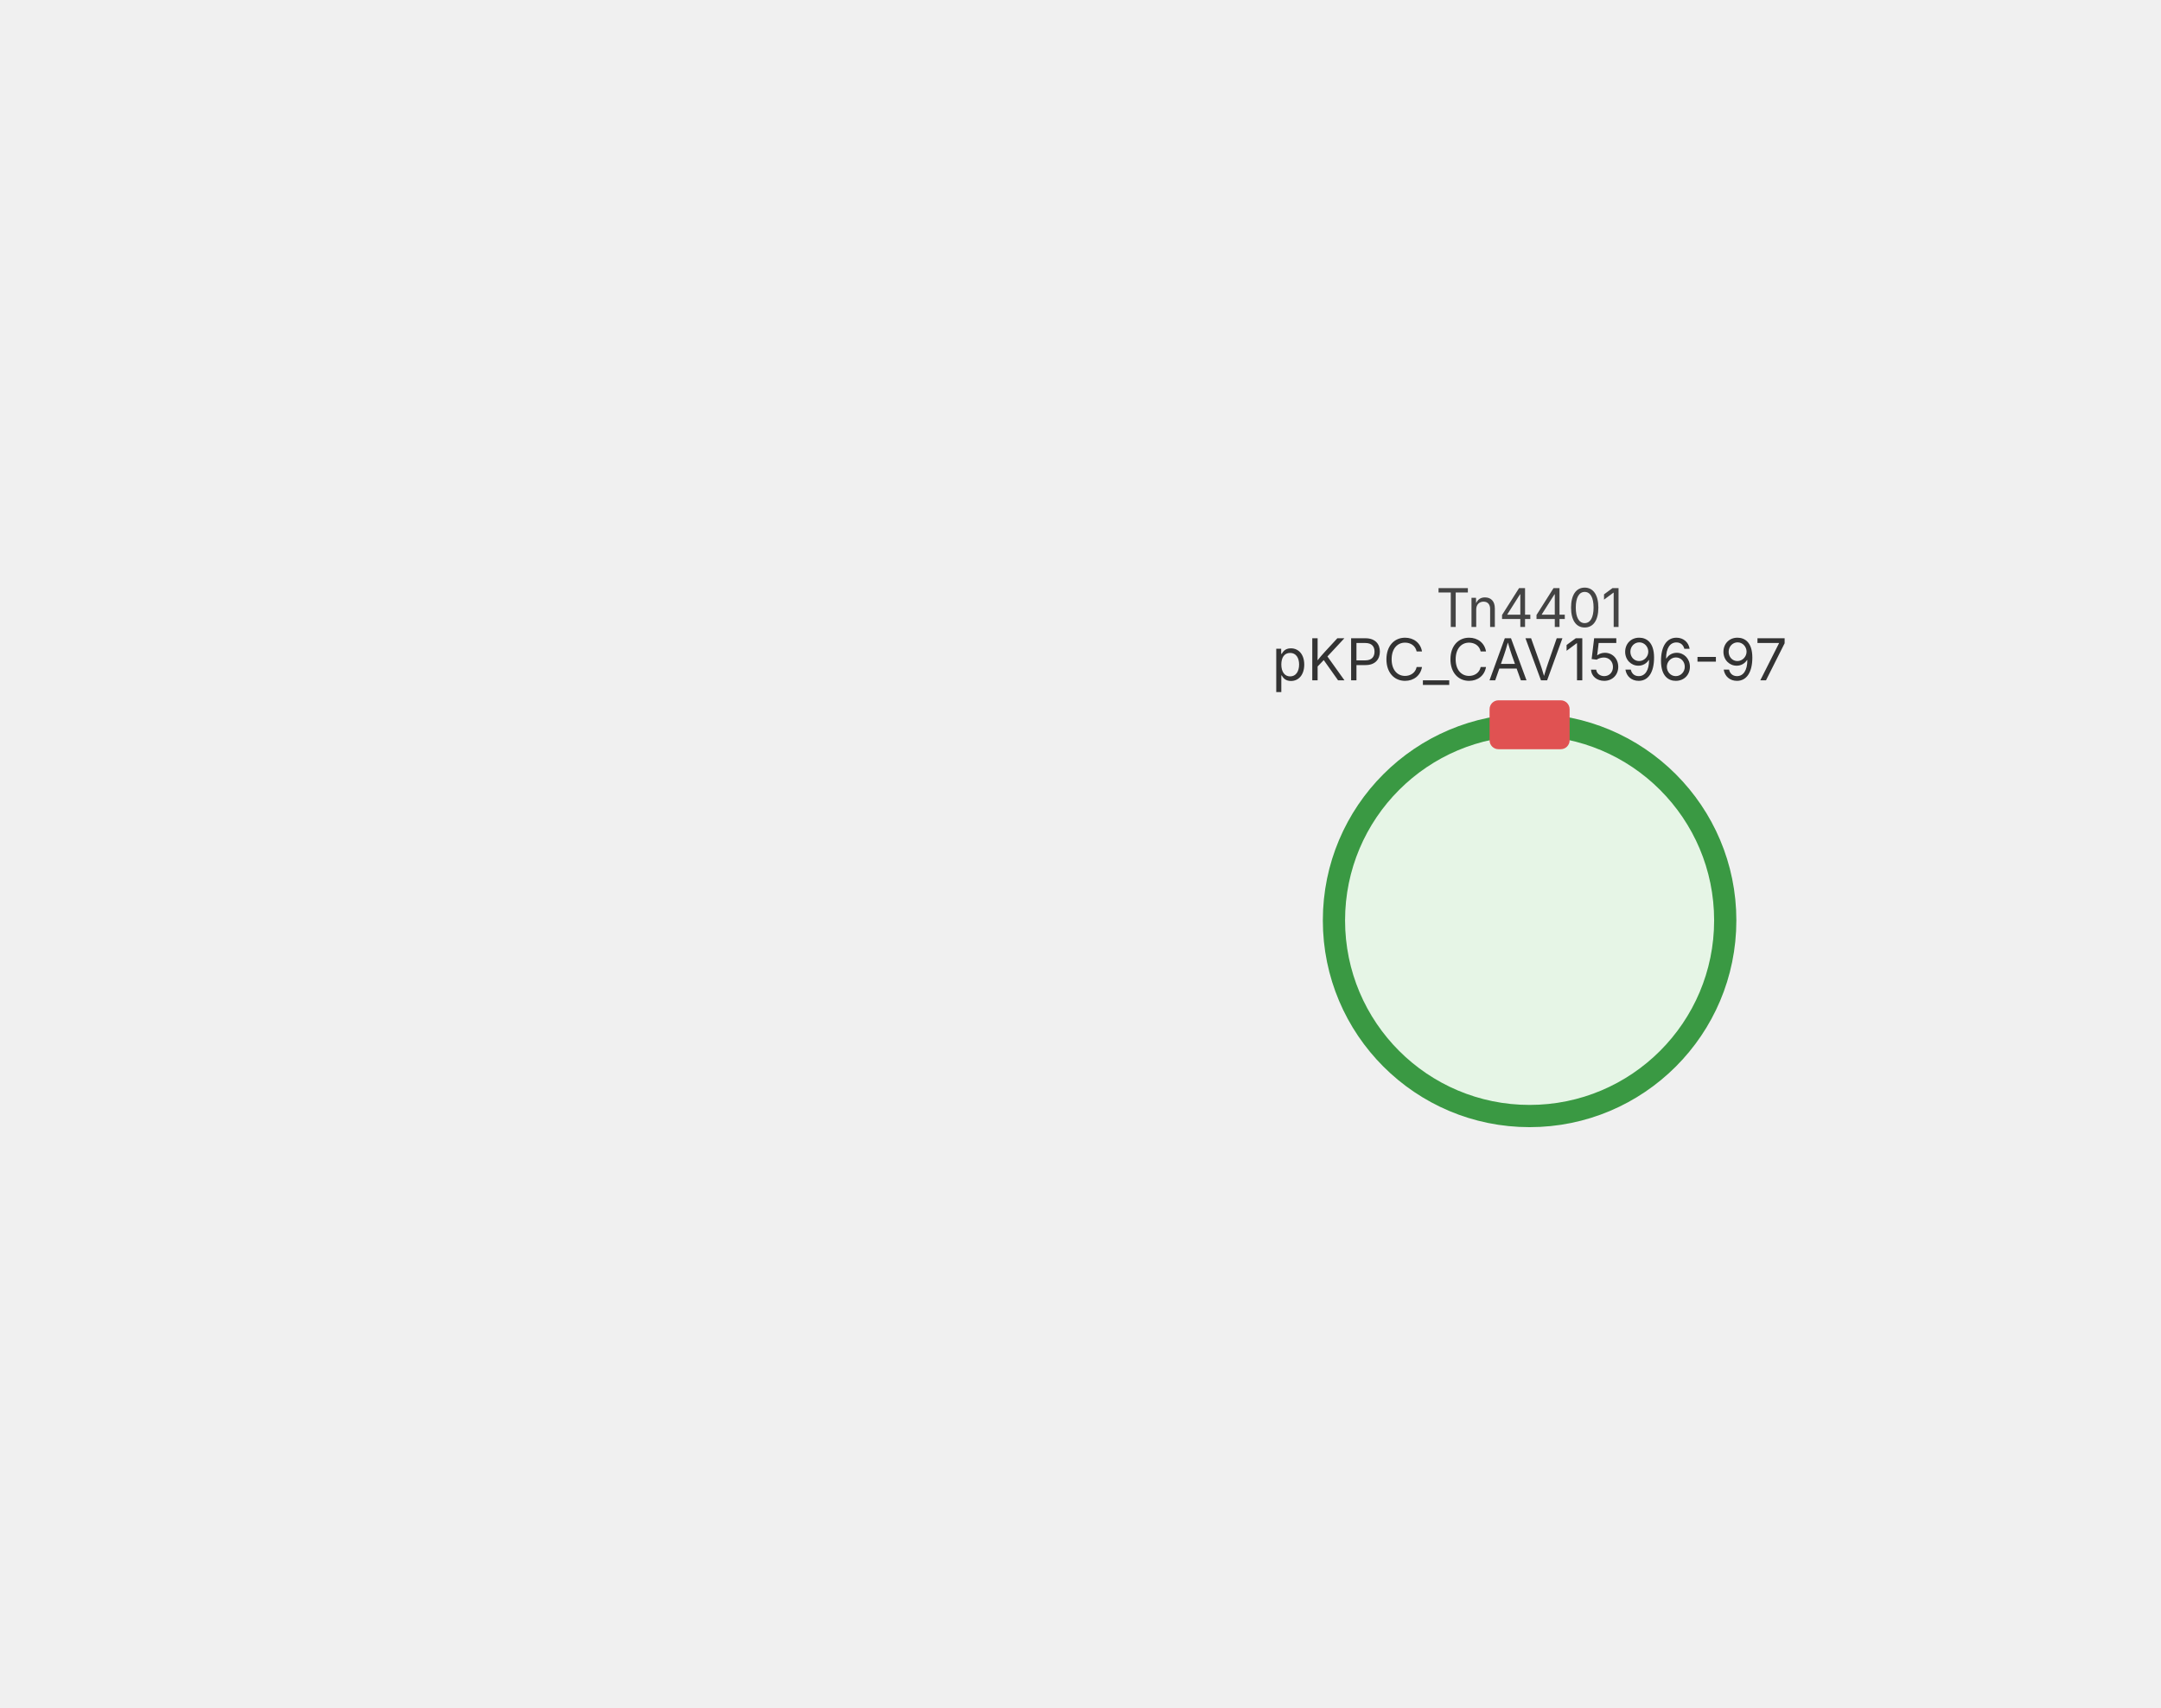
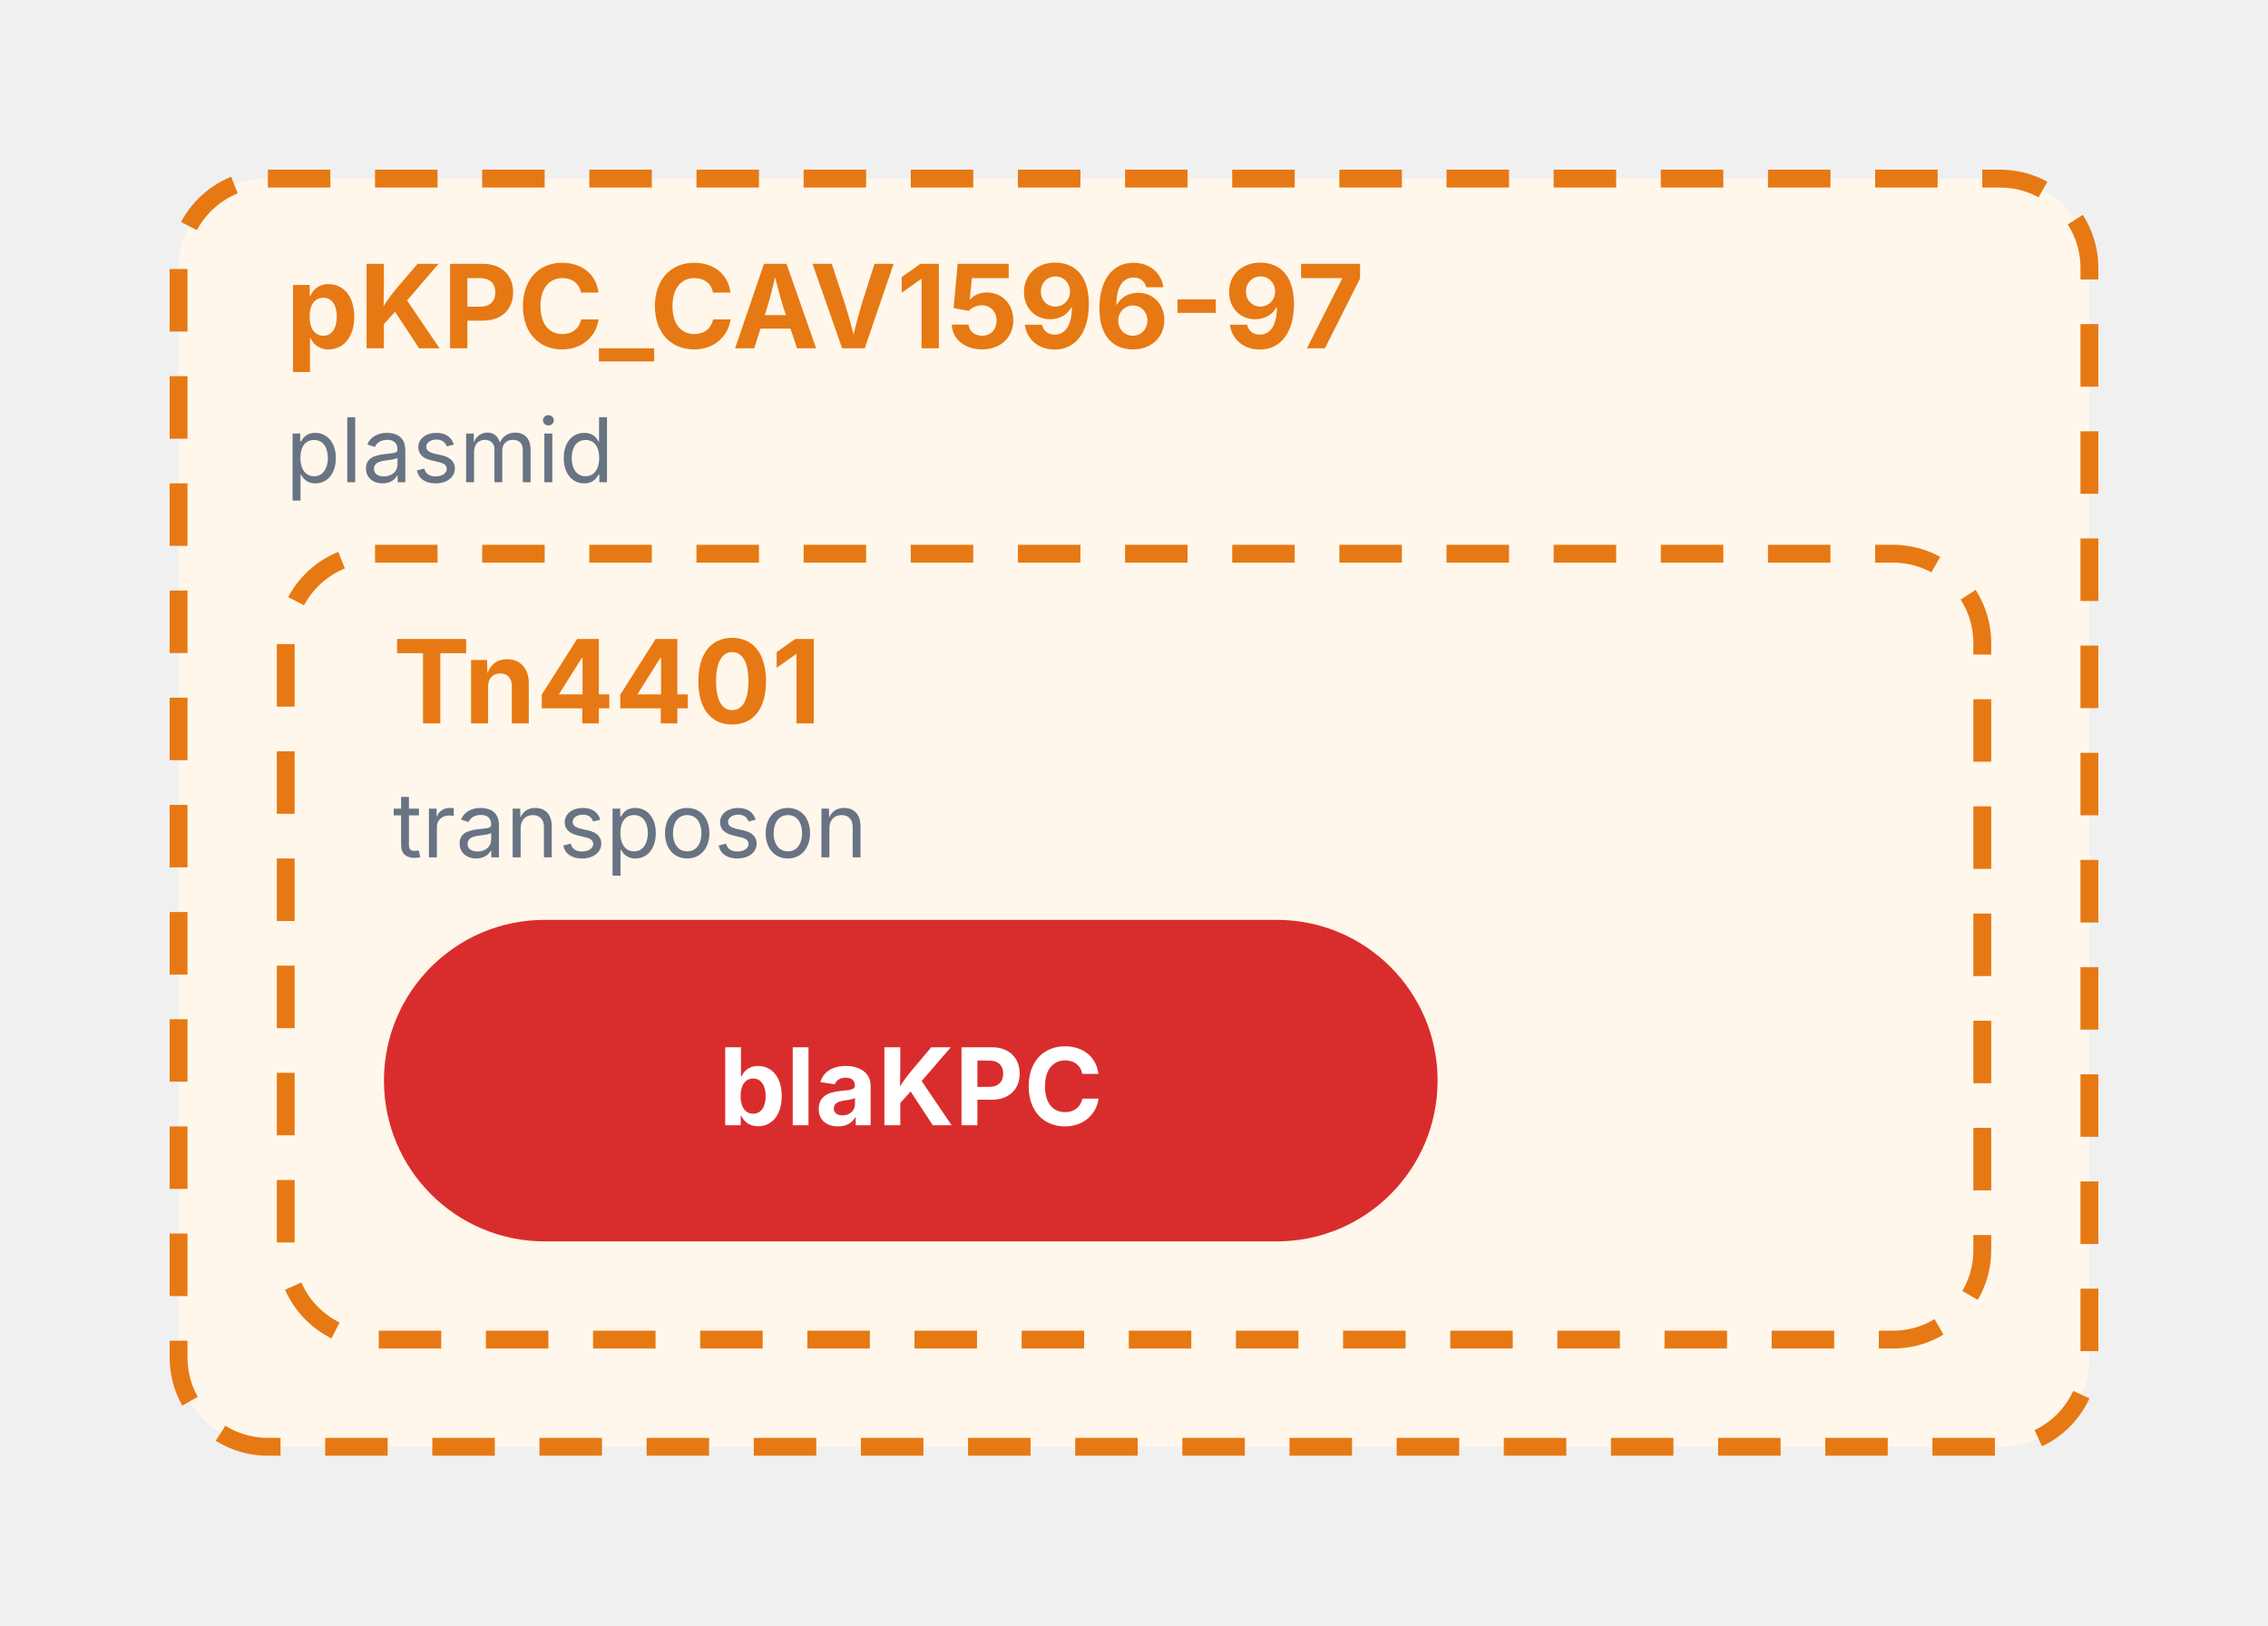
- <svg xmlns="http://www.w3.org/2000/svg" width="486" height="384" viewBox="0 0 486 384" style="background:white">
-   <circle cx="344.0" cy="207.0" r="44.0" fill="#e6f5e6" stroke="#3a9943" stroke-width="5" />
-   <text x="344.0" y="153.0" text-anchor="middle" font-size="13" fill="#333" font-family="Inter, Arial, sans-serif">pKPC_CAV1596-97</text>
-   <rect x="335.0" y="157.5" width="18.0" height="11.0" fill="#e05252" rx="2" transform="rotate(0.0,344.0,163.0)" />
-   <text x="344.0" y="141.0" text-anchor="middle" font-size="12" fill="#444" font-family="Inter, Arial, sans-serif">Tn4401</text>
+ <svg xmlns="http://www.w3.org/2000/svg" width="254" height="182" viewBox="0 0 254 182" role="img" aria-label="CellGen containment diagram" style="background:white">
+   <rect x="20" y="20" width="214" height="142" rx="10" fill="#fff7eb" stroke="#e77914" stroke-width="2" stroke-dasharray="7 5" />
+   <text x="32" y="39" font-family="Inter, Arial, sans-serif" font-size="13" font-weight="700" fill="#e77914" text-anchor="start">pKPC_CAV1596-97</text>
+   <text x="32" y="54" font-family="Inter, Arial, sans-serif" font-size="10" font-weight="400" fill="#687384" text-anchor="start">plasmid</text>
+   <rect x="32" y="62" width="190" height="88" rx="10" fill="#fff7eb" stroke="#e77914" stroke-width="2" stroke-dasharray="7 5" />
+   <text x="44" y="81" font-family="Inter, Arial, sans-serif" font-size="13" font-weight="700" fill="#e77914" text-anchor="start">Tn4401</text>
+   <text x="44" y="96" font-family="Inter, Arial, sans-serif" font-size="10" font-weight="400" fill="#687384" text-anchor="start">transposon</text>
+   <rect x="44" y="104" width="116" height="34" rx="17" fill="#d92d2d" stroke="#d92d2d" stroke-width="2" />
+   <text x="102" y="126" font-family="Inter, Arial, sans-serif" font-size="12" font-weight="700" fill="#ffffff" text-anchor="middle">blaKPC</text>
</svg>
